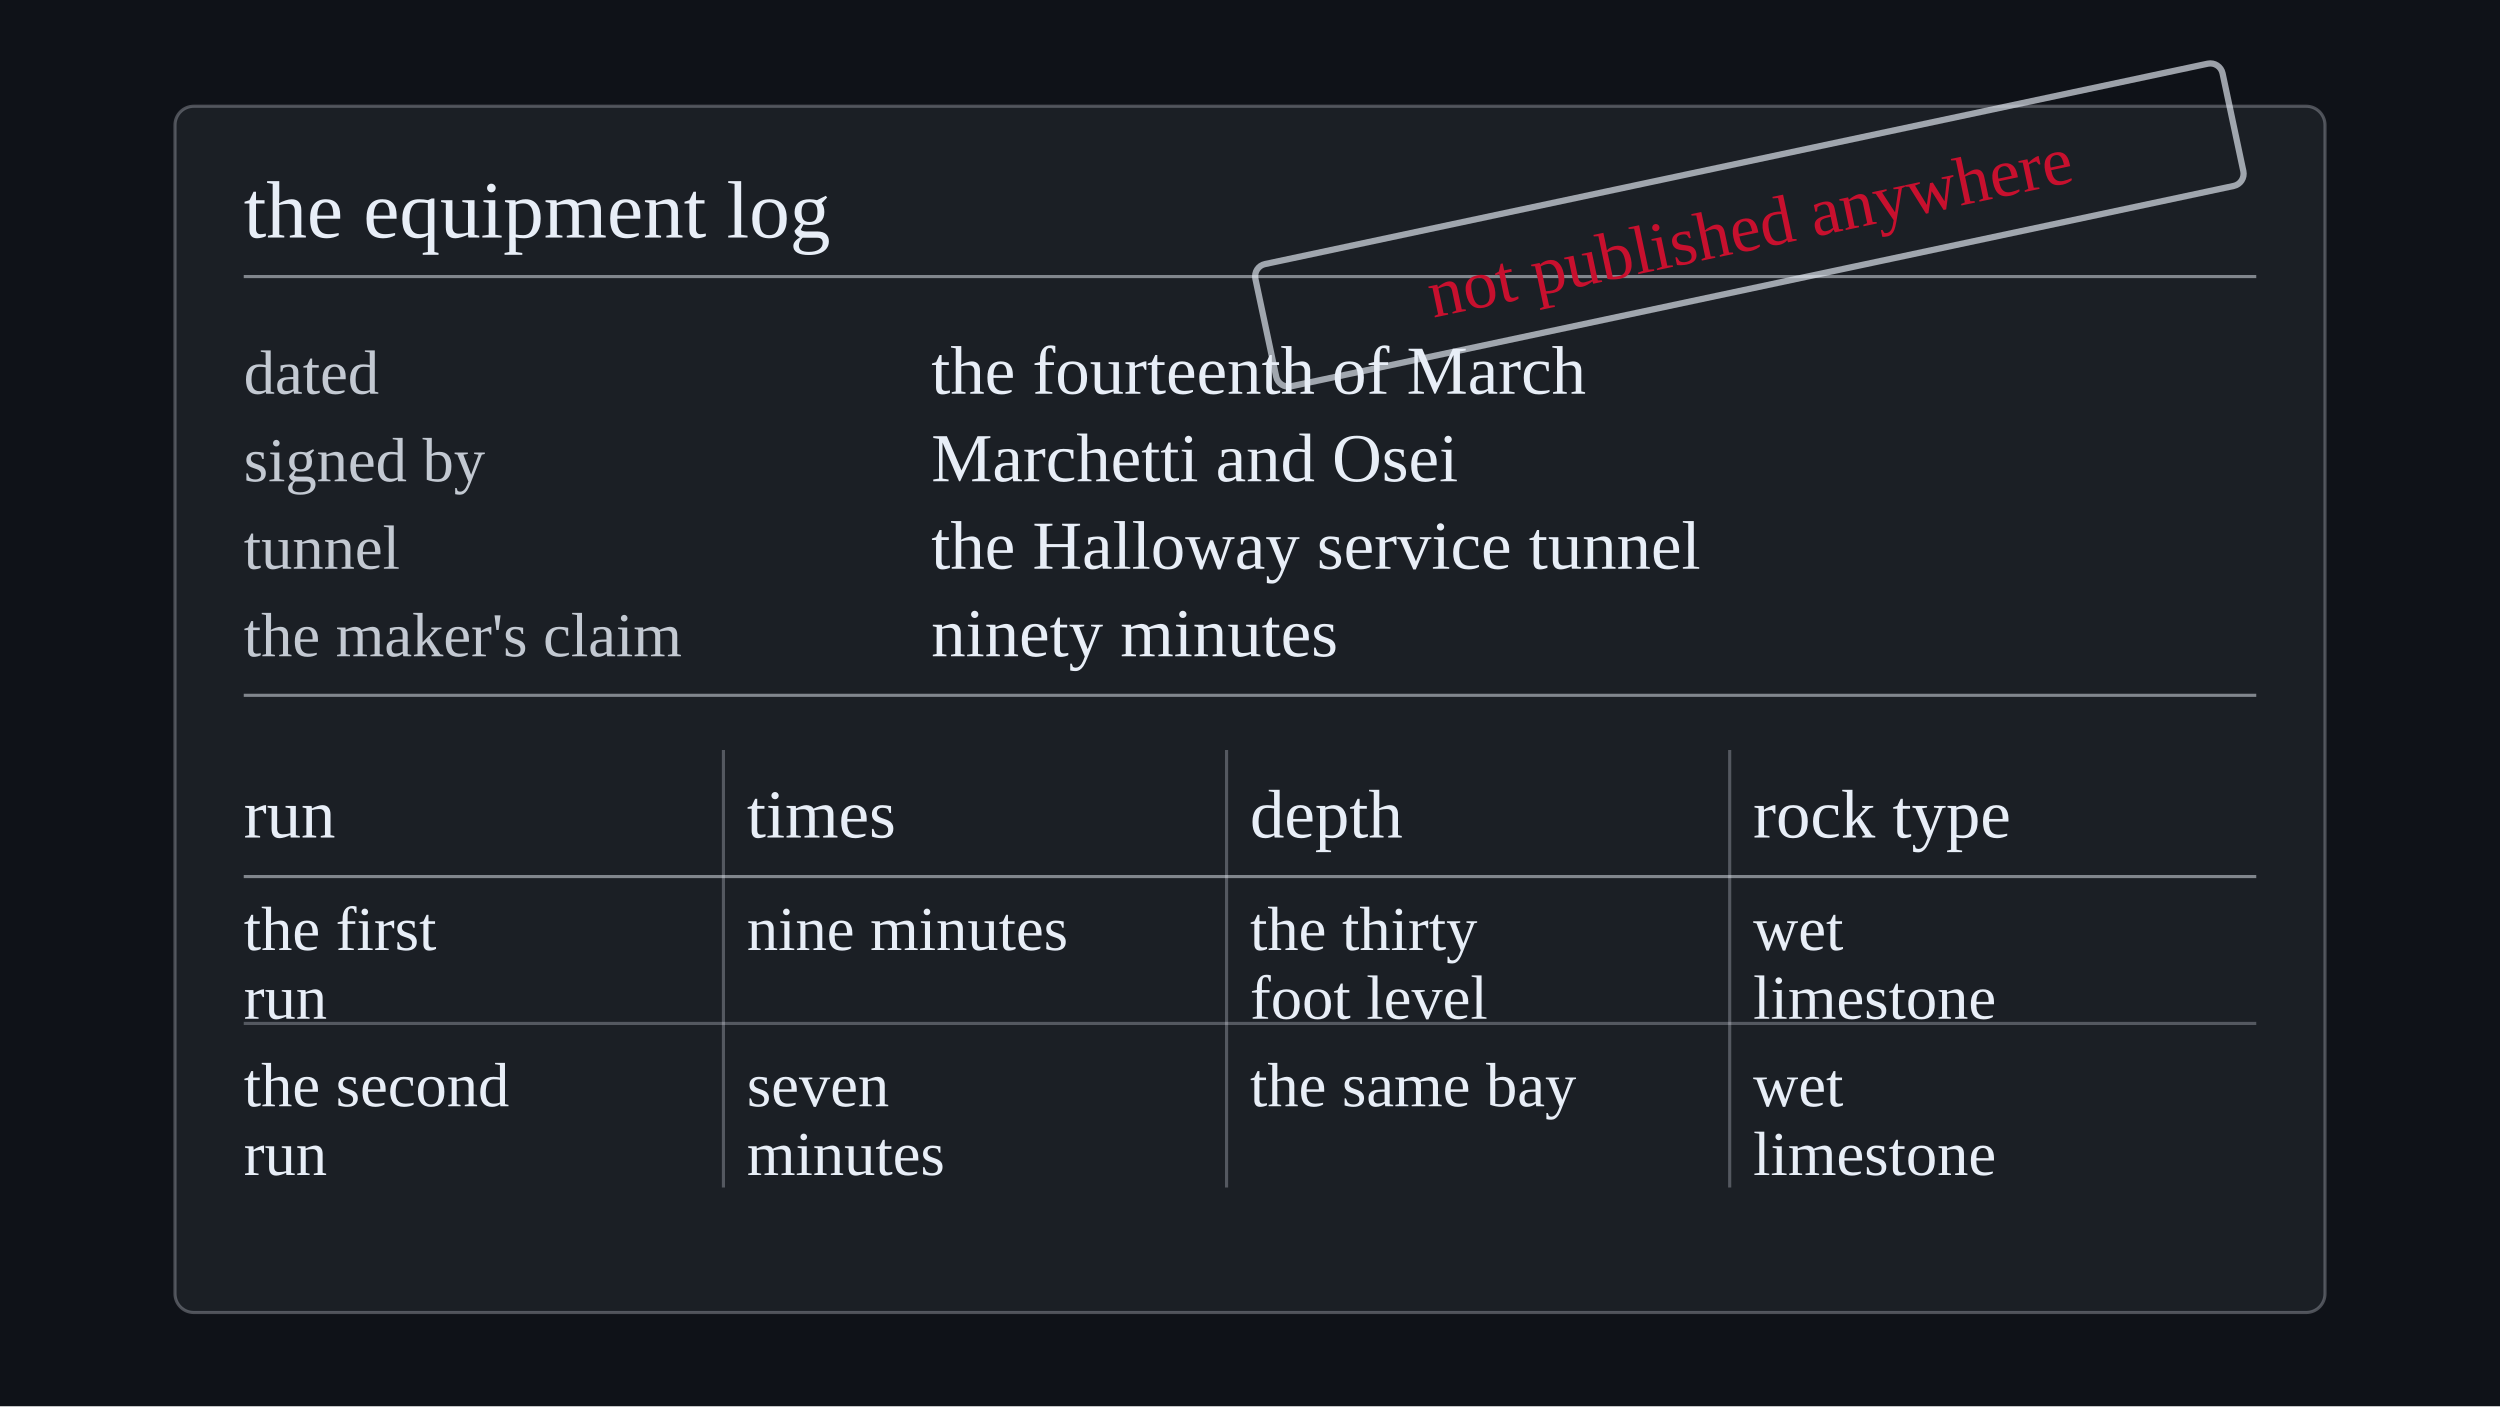
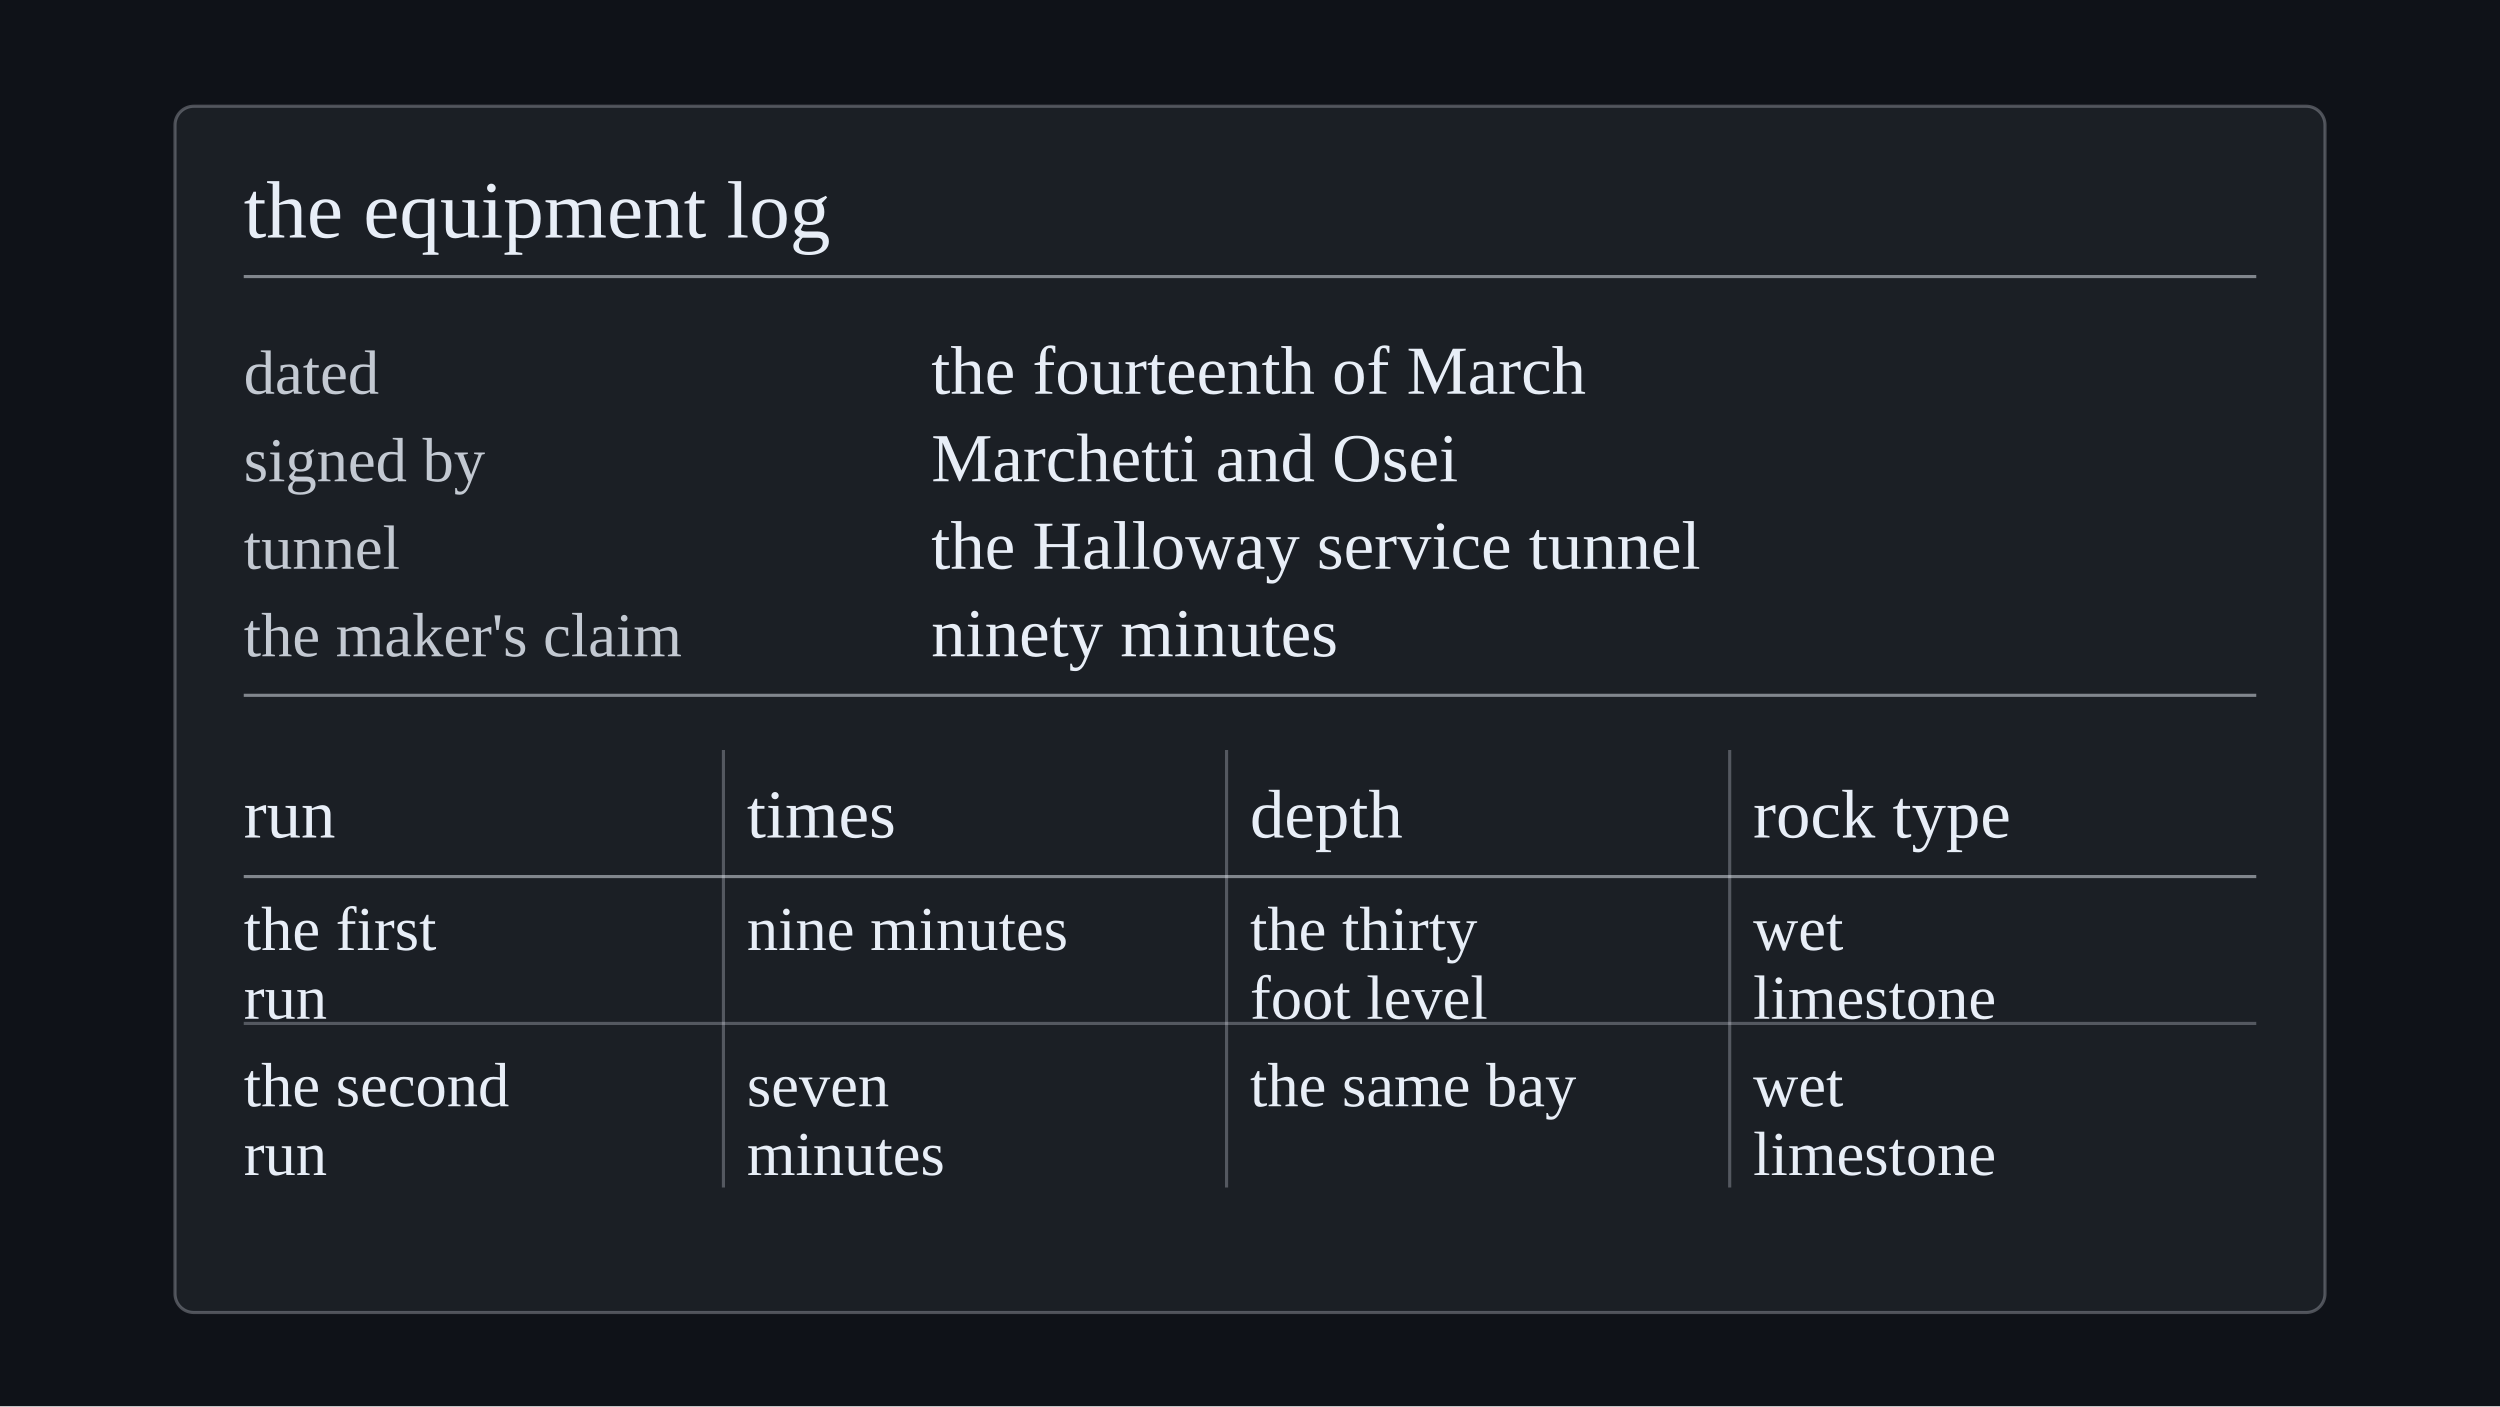
<svg xmlns="http://www.w3.org/2000/svg" width="800" height="450" viewBox="0 0 800 450" role="img">
  <rect x="0" y="0" width="800" height="450" fill="#0f1218" />
  <rect x="56" y="34" width="688" height="386" fill="rgba(232,238,247,0.06)" stroke="rgba(232,238,247,0.28)" stroke-width="1" rx="6" />
  <text x="78" y="76" font-size="26" fill="#e8eef7">the equipment log</text>
  <line x1="78" y1="88.5" x2="722" y2="88.5" stroke="rgba(232,238,247,0.5)" stroke-width="1" />
  <text x="78" y="126" font-size="20" fill="#e8eef7" fill-opacity="0.82">dated</text>
  <text x="298" y="126" font-size="22" fill="#e8eef7">the fourteenth of March</text>
  <text x="78" y="154" font-size="20" fill="#e8eef7" fill-opacity="0.82">signed by</text>
  <text x="298" y="154" font-size="22" fill="#e8eef7">Marchetti and Osei</text>
  <text x="78" y="182" font-size="20" fill="#e8eef7" fill-opacity="0.82">tunnel</text>
  <text x="298" y="182" font-size="22" fill="#e8eef7">the Halloway service tunnel</text>
  <text x="78" y="210" font-size="20" fill="#e8eef7" fill-opacity="0.82">the maker's claim</text>
  <text x="298" y="210" font-size="22" fill="#e8eef7">ninety minutes</text>
  <line x1="78" y1="222.5" x2="722" y2="222.5" stroke="rgba(232,238,247,0.5)" stroke-width="1" />
  <text x="78" y="268" font-size="22" fill="#e8eef7">
    <tspan x="78" dy="0">run</tspan>
  </text>
  <text x="239" y="268" font-size="22" fill="#e8eef7">
    <tspan x="239" dy="0">times</tspan>
  </text>
  <line x1="231.5" y1="240" x2="231.5" y2="380" stroke="rgba(232,238,247,0.28)" stroke-width="1" />
  <text x="400" y="268" font-size="22" fill="#e8eef7">
    <tspan x="400" dy="0">depth</tspan>
  </text>
  <line x1="392.5" y1="240" x2="392.5" y2="380" stroke="rgba(232,238,247,0.28)" stroke-width="1" />
  <text x="561" y="268" font-size="22" fill="#e8eef7">
    <tspan x="561" dy="0">rock type</tspan>
  </text>
  <line x1="553.5" y1="240" x2="553.5" y2="380" stroke="rgba(232,238,247,0.28)" stroke-width="1" />
  <line x1="78" y1="280.5" x2="722" y2="280.5" stroke="rgba(232,238,247,0.5)" stroke-width="1" />
  <text x="78" y="304" font-size="20" fill="#e8eef7">
    <tspan x="78" dy="0">the first</tspan>
    <tspan x="78" dy="22">run</tspan>
  </text>
  <text x="239" y="304" font-size="20" fill="#e8eef7">
    <tspan x="239" dy="0">nine minutes</tspan>
  </text>
  <text x="400" y="304" font-size="20" fill="#e8eef7">
    <tspan x="400" dy="0">the thirty</tspan>
    <tspan x="400" dy="22">foot level</tspan>
  </text>
  <text x="561" y="304" font-size="20" fill="#e8eef7">
    <tspan x="561" dy="0">wet</tspan>
    <tspan x="561" dy="22">limestone</tspan>
  </text>
  <line x1="78" y1="327.5" x2="722" y2="327.5" stroke="rgba(232,238,247,0.28)" stroke-width="1" />
  <text x="78" y="354" font-size="20" fill="#e8eef7">
    <tspan x="78" dy="0">the second</tspan>
    <tspan x="78" dy="22">run</tspan>
  </text>
  <text x="239" y="354" font-size="20" fill="#e8eef7">
    <tspan x="239" dy="0">seven</tspan>
    <tspan x="239" dy="22">minutes</tspan>
  </text>
  <text x="400" y="354" font-size="20" fill="#e8eef7">
    <tspan x="400" dy="0">the same bay</tspan>
  </text>
  <text x="561" y="354" font-size="20" fill="#e8eef7">
    <tspan x="561" dy="0">wet</tspan>
    <tspan x="561" dy="22">limestone</tspan>
  </text>
-   <g transform="rotate(-12 559.8 72)">
-     <rect x="401.6" y="52" width="316.4" height="40" fill="none" stroke="rgba(232,238,247,0.65)" stroke-width="2" rx="4" data-stamp="1" />
-     <text x="559.8" y="80" font-size="22" fill="#c8102e" text-anchor="middle">not published anywhere</text>
-   </g>
</svg>
